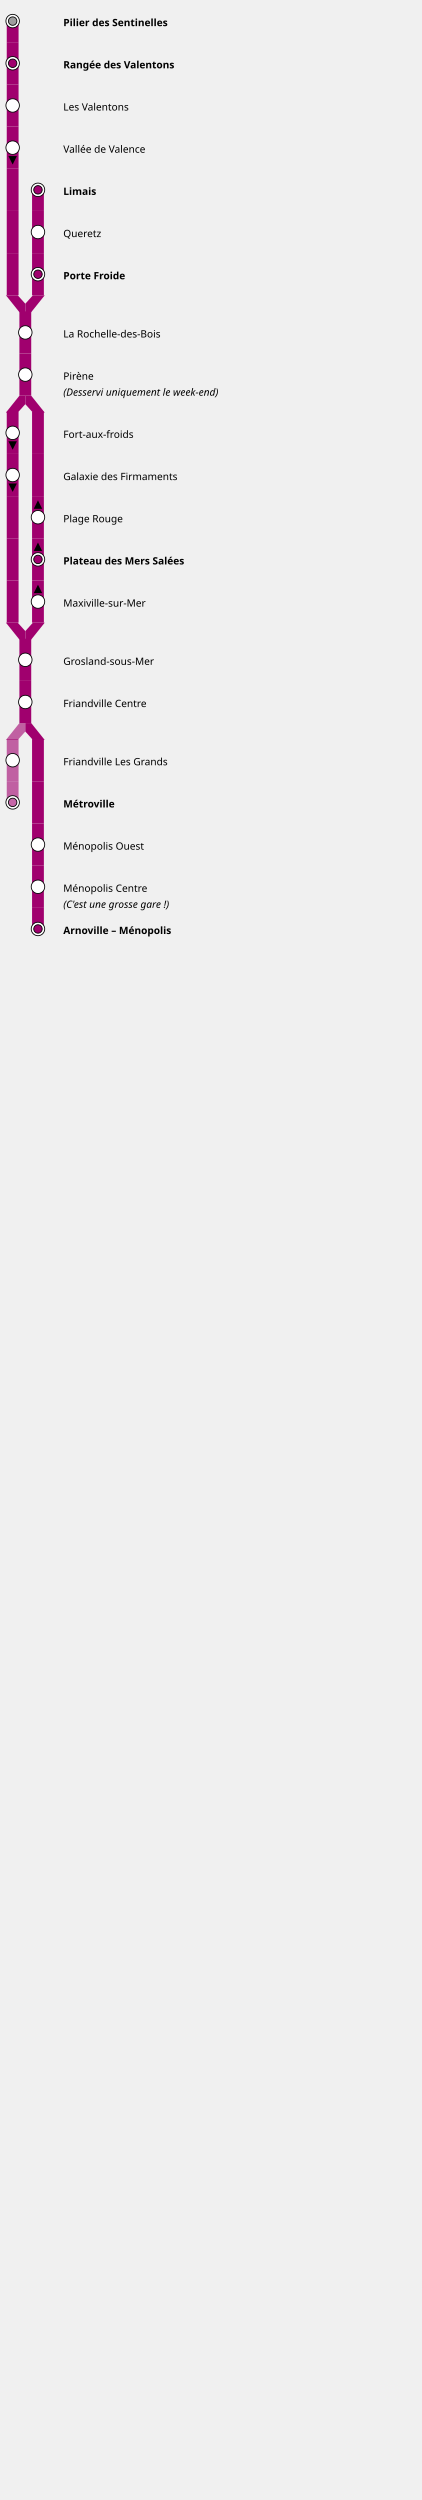
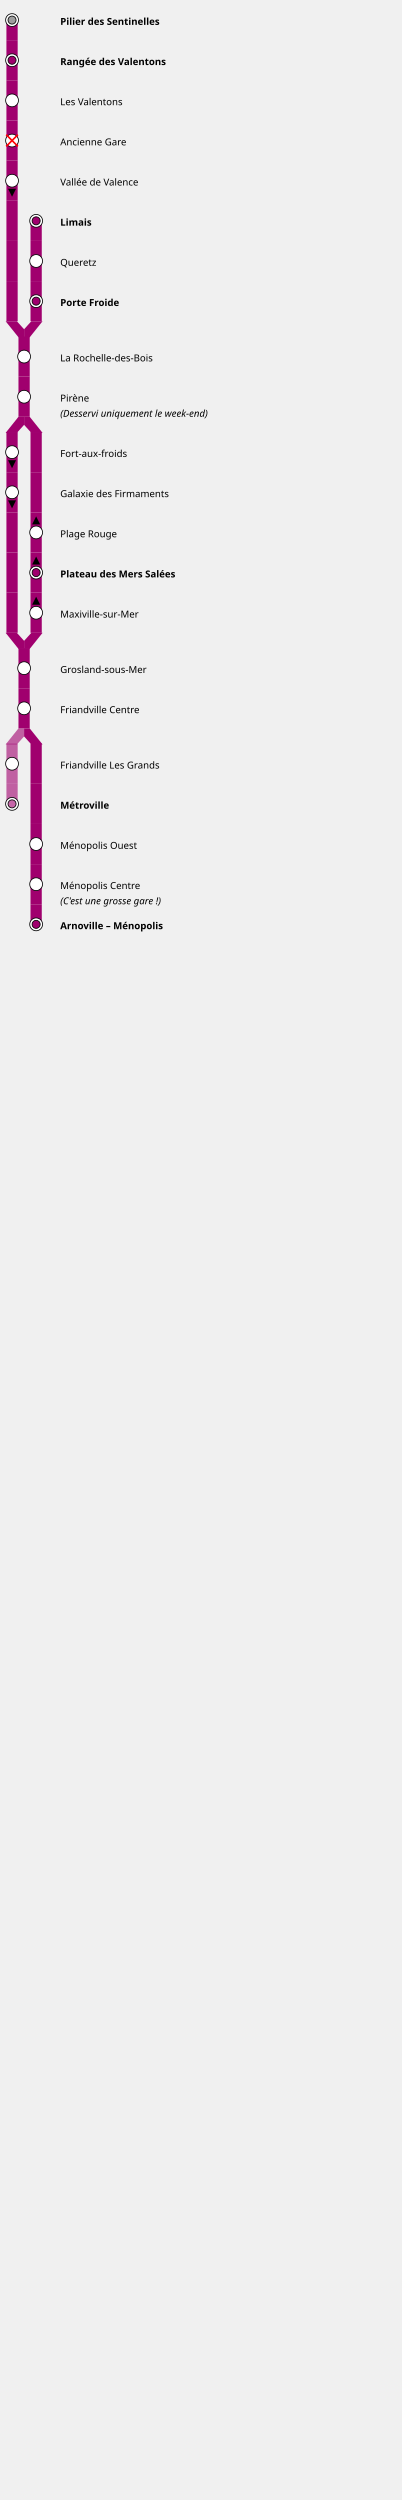
- <svg xmlns="http://www.w3.org/2000/svg" width="500" height="2963">
+ <svg xmlns="http://www.w3.org/2000/svg" width="500" height="3113">
  <style>
text{
	font-family: sans-serif;
}
</style>
  <rect width="14" height="25" x="8" y="25" fill="#A0006E" fill-opacity="1.0" />
  <circle cx="15" cy="25" r="8" fill="white" stroke-width="1" stroke="black" />
  <circle cx="15" cy="25" r="5" fill="#9e9e9e" fill-opacity="1.0" stroke-width="1" stroke="black" />
  <a href="https://idfmwiki.miraheze.org/wiki/Accueil" target="_self">
    <text x="75" y="31" style="cursor:pointer;font-weight:800;">Pilier des Sentinelles</text>
  </a>
  <rect width="14" height="50" x="8" y="50" fill="#A0006E" fill-opacity="1.0" />
  <circle cx="15" cy="75" r="8" fill="white" stroke-width="1" stroke="black" />
  <circle cx="15" cy="75" r="5" fill="#A0006E" fill-opacity="1.0" stroke-width="1" stroke="black" />
  <a href="https://idfmwiki.miraheze.org/wiki/Accueil" target="_self">
    <text x="75" y="81" style="cursor:pointer;font-weight:800;">Rangée des Valentons</text>
  </a>
  <rect width="14" height="50" x="8" y="100" fill="#A0006E" fill-opacity="1.0" />
  <circle cx="15" cy="125" r="8" fill="white" stroke-width="1" stroke="black" />
  <a href="https://idfmwiki.miraheze.org/wiki/Accueil" target="_self">
    <text x="75" y="131" style="cursor:pointer;">Les Valentons</text>
  </a>
  <rect width="14" height="50" x="8" y="150" fill="#A0006E" fill-opacity="1.0" />
-   <polygon points="10,185 20,185 15,195" fill="black" />
  <circle cx="15" cy="175" r="8" fill="white" stroke-width="1" stroke="black" />
+   <path d="M7 181.545L8.455 183 15 176.455 21.545 183 23 181.545 16.455 175 23 168.455 21.545 167 15 173.545 8.455 167 7 168.455 13.545 175z" fill="red" fill-rule="evenodd" stroke-width="4" />
  <a href="https://idfmwiki.miraheze.org/wiki/Accueil" target="_self">
-     <text x="75" y="181" style="cursor:pointer;">Vallée de Valence</text>
+     <text x="75" y="181" style="cursor:pointer;">Ancienne Gare</text>
  </a>
  <rect width="14" height="50" x="8" y="200" fill="#A0006E" fill-opacity="1.0" />
+   <polygon points="10,235 20,235 15,245" fill="black" />
+   <circle cx="15" cy="225" r="8" fill="white" stroke-width="1" stroke="black" />
+   <a href="https://idfmwiki.miraheze.org/wiki/Accueil" target="_self">
+     <text x="75" y="231" style="cursor:pointer;">Vallée de Valence</text>
+   </a>
  <rect width="14" height="50" x="8" y="250" fill="#A0006E" fill-opacity="1.0" />
  <rect width="14" height="50" x="8" y="300" fill="#A0006E" fill-opacity="1.0" />
-   <rect width="14" height="25" x="38" y="225" fill="#A0006E" fill-opacity="1.0" />
-   <circle cx="45" cy="225" r="8" fill="white" stroke-width="1" stroke="black" />
-   <circle cx="45" cy="225" r="5" fill="#A0006E" fill-opacity="1.0" stroke-width="1" stroke="black" />
+   <rect width="14" height="50" x="8" y="350" fill="#A0006E" fill-opacity="1.0" />
+   <rect width="14" height="25" x="38" y="275" fill="#A0006E" fill-opacity="1.0" />
+   <circle cx="45" cy="275" r="8" fill="white" stroke-width="1" stroke="black" />
+   <circle cx="45" cy="275" r="5" fill="#A0006E" fill-opacity="1.0" stroke-width="1" stroke="black" />
  <a href="https://idfmwiki.miraheze.org/wiki/Accueil" target="_self">
-     <text x="75" y="231" style="cursor:pointer;font-weight:800;">Limais</text>
-   </a>
-   <rect width="14" height="50" x="38" y="250" fill="#A0006E" fill-opacity="1.0" />
-   <circle cx="45" cy="275" r="8" fill="white" stroke-width="1" stroke="black" />
-   <a href="https://idfmwiki.miraheze.org/wiki/Accueil" target="_self">
-     <text x="75" y="281" style="cursor:pointer;">Queretz</text>
+     <text x="75" y="281" style="cursor:pointer;font-weight:800;">Limais</text>
  </a>
  <rect width="14" height="50" x="38" y="300" fill="#A0006E" fill-opacity="1.0" />
  <circle cx="45" cy="325" r="8" fill="white" stroke-width="1" stroke="black" />
-   <circle cx="45" cy="325" r="5" fill="#A0006E" fill-opacity="1.0" stroke-width="1" stroke="black" />
  <a href="https://idfmwiki.miraheze.org/wiki/Accueil" target="_self">
-     <text x="75" y="331" style="cursor:pointer;font-weight:800;">Porte Froide</text>
+     <text x="75" y="331" style="cursor:pointer;">Queretz</text>
  </a>
-   <polygon points="7,350 21,350 30,360 30,370 23,370" fill="#A0006E" fill-opacity="1.0" />
-   <polygon points="39,350 53,350 37,370 30,370 30,360" fill="#A0006E" fill-opacity="1.0" />
-   <rect width="14" height="50" x="23" y="369" fill="#A0006E" fill-opacity="1.0" />
-   <circle cx="30" cy="394" r="8" fill="white" stroke-width="1" stroke="black" />
+   <rect width="14" height="50" x="38" y="350" fill="#A0006E" fill-opacity="1.0" />
+   <circle cx="45" cy="375" r="8" fill="white" stroke-width="1" stroke="black" />
+   <circle cx="45" cy="375" r="5" fill="#A0006E" fill-opacity="1.0" stroke-width="1" stroke="black" />
  <a href="https://idfmwiki.miraheze.org/wiki/Accueil" target="_self">
-     <text x="75" y="400" style="cursor:pointer;">La Rochelle-des-Bois</text>
+     <text x="75" y="381" style="cursor:pointer;font-weight:800;">Porte Froide</text>
  </a>
+   <polygon points="7,400 21,400 30,410 30,420 23,420" fill="#A0006E" fill-opacity="1.0" />
+   <polygon points="39,400 53,400 37,420 30,420 30,410" fill="#A0006E" fill-opacity="1.0" />
  <rect width="14" height="50" x="23" y="419" fill="#A0006E" fill-opacity="1.0" />
  <circle cx="30" cy="444" r="8" fill="white" stroke-width="1" stroke="black" />
  <a href="https://idfmwiki.miraheze.org/wiki/Accueil" target="_self">
-     <text x="75" y="450" style="cursor:pointer;">Pirène</text>
-     <text x="75" y="469" style="cursor:pointer;;font-style:italic;font-size:12px;">(Desservi uniquement le week-end)</text>
+     <text x="75" y="450" style="cursor:pointer;">La Rochelle-des-Bois</text>
  </a>
-   <polygon points="7,489 21,489 30,479 30,469 23,469" fill="#A0006E" fill-opacity="1.0" />
-   <polygon points="39,489 53,489 37,469 30,469 30,479" fill="#A0006E" fill-opacity="1.0" />
-   <rect width="14" height="50" x="8" y="488" fill="#A0006E" fill-opacity="1.0" />
-   <polygon points="10,523 20,523 15,533" fill="black" />
-   <circle cx="15" cy="513" r="8" fill="white" stroke-width="1" stroke="black" />
+   <rect width="14" height="50" x="23" y="469" fill="#A0006E" fill-opacity="1.0" />
+   <circle cx="30" cy="494" r="8" fill="white" stroke-width="1" stroke="black" />
  <a href="https://idfmwiki.miraheze.org/wiki/Accueil" target="_self">
-     <text x="75" y="519" style="cursor:pointer;">Fort-aux-froids</text>
+     <text x="75" y="500" style="cursor:pointer;">Pirène</text>
+     <text x="75" y="519" style="cursor:pointer;;font-style:italic;font-size:12px;">(Desservi uniquement le week-end)</text>
  </a>
+   <polygon points="7,539 21,539 30,529 30,519 23,519" fill="#A0006E" fill-opacity="1.0" />
+   <polygon points="39,539 53,539 37,519 30,519 30,529" fill="#A0006E" fill-opacity="1.0" />
  <rect width="14" height="50" x="8" y="538" fill="#A0006E" fill-opacity="1.0" />
  <polygon points="10,573 20,573 15,583" fill="black" />
  <circle cx="15" cy="563" r="8" fill="white" stroke-width="1" stroke="black" />
  <a href="https://idfmwiki.miraheze.org/wiki/Accueil" target="_self">
-     <text x="75" y="569" style="cursor:pointer;">Galaxie des Firmaments</text>
+     <text x="75" y="569" style="cursor:pointer;">Fort-aux-froids</text>
  </a>
  <rect width="14" height="50" x="8" y="588" fill="#A0006E" fill-opacity="1.0" />
+   <polygon points="10,623 20,623 15,633" fill="black" />
+   <circle cx="15" cy="613" r="8" fill="white" stroke-width="1" stroke="black" />
+   <a href="https://idfmwiki.miraheze.org/wiki/Accueil" target="_self">
+     <text x="75" y="619" style="cursor:pointer;">Galaxie des Firmaments</text>
+   </a>
  <rect width="14" height="50" x="8" y="638" fill="#A0006E" fill-opacity="1.0" />
  <rect width="14" height="50" x="8" y="688" fill="#A0006E" fill-opacity="1.0" />
-   <rect width="14" height="50" x="38" y="488" fill="#A0006E" fill-opacity="1.0" />
+   <rect width="14" height="50" x="8" y="738" fill="#A0006E" fill-opacity="1.0" />
  <rect width="14" height="50" x="38" y="538" fill="#A0006E" fill-opacity="1.0" />
  <rect width="14" height="50" x="38" y="588" fill="#A0006E" fill-opacity="1.0" />
-   <polygon points="40,603 50,603 45,593" fill="black" />
-   <circle cx="45" cy="613" r="8" fill="white" stroke-width="1" stroke="black" />
-   <a href="https://idfmwiki.miraheze.org/wiki/Accueil" target="_self">
-     <text x="75" y="619" style="cursor:pointer;">Plage Rouge</text>
-   </a>
  <rect width="14" height="50" x="38" y="638" fill="#A0006E" fill-opacity="1.0" />
  <polygon points="40,653 50,653 45,643" fill="black" />
  <circle cx="45" cy="663" r="8" fill="white" stroke-width="1" stroke="black" />
-   <circle cx="45" cy="663" r="5" fill="#A0006E" fill-opacity="1.0" stroke-width="1" stroke="black" />
  <a href="https://idfmwiki.miraheze.org/wiki/Accueil" target="_self">
-     <text x="75" y="669" style="cursor:pointer;font-weight:800;">Plateau des Mers Salées</text>
+     <text x="75" y="669" style="cursor:pointer;">Plage Rouge</text>
  </a>
  <rect width="14" height="50" x="38" y="688" fill="#A0006E" fill-opacity="1.0" />
  <polygon points="40,703 50,703 45,693" fill="black" />
  <circle cx="45" cy="713" r="8" fill="white" stroke-width="1" stroke="black" />
+   <circle cx="45" cy="713" r="5" fill="#A0006E" fill-opacity="1.0" stroke-width="1" stroke="black" />
  <a href="https://idfmwiki.miraheze.org/wiki/Accueil" target="_self">
-     <text x="75" y="719" style="cursor:pointer;">Maxiville-sur-Mer</text>
+     <text x="75" y="719" style="cursor:pointer;font-weight:800;">Plateau des Mers Salées</text>
  </a>
-   <polygon points="7,738 21,738 30,748 30,758 23,758" fill="#A0006E" fill-opacity="1.0" />
-   <polygon points="39,738 53,738 37,758 30,758 30,748" fill="#A0006E" fill-opacity="1.0" />
-   <rect width="14" height="50" x="23" y="757" fill="#A0006E" fill-opacity="1.0" />
-   <circle cx="30" cy="782" r="8" fill="white" stroke-width="1" stroke="black" />
+   <rect width="14" height="50" x="38" y="738" fill="#A0006E" fill-opacity="1.0" />
+   <polygon points="40,753 50,753 45,743" fill="black" />
+   <circle cx="45" cy="763" r="8" fill="white" stroke-width="1" stroke="black" />
  <a href="https://idfmwiki.miraheze.org/wiki/Accueil" target="_self">
-     <text x="75" y="788" style="cursor:pointer;">Grosland-sous-Mer</text>
+     <text x="75" y="769" style="cursor:pointer;">Maxiville-sur-Mer</text>
  </a>
+   <polygon points="7,788 21,788 30,798 30,808 23,808" fill="#A0006E" fill-opacity="1.0" />
+   <polygon points="39,788 53,788 37,808 30,808 30,798" fill="#A0006E" fill-opacity="1.0" />
  <rect width="14" height="50" x="23" y="807" fill="#A0006E" fill-opacity="1.0" />
  <circle cx="30" cy="832" r="8" fill="white" stroke-width="1" stroke="black" />
  <a href="https://idfmwiki.miraheze.org/wiki/Accueil" target="_self">
-     <text x="75" y="838" style="cursor:pointer;">Friandville Centre</text>
+     <text x="75" y="838" style="cursor:pointer;">Grosland-sous-Mer</text>
  </a>
-   <polygon points="7,877 21,877 30,867 30,857 23,857" fill="#A0006E" fill-opacity="0.6" />
-   <polygon points="39,877 53,877 37,857 30,857 30,867" fill="#A0006E" fill-opacity="1.0" />
-   <rect width="14" height="50" x="8" y="876" fill="#A0006E" fill-opacity="0.6" />
-   <circle cx="15" cy="901" r="8" fill="white" stroke-width="1" stroke="black" />
+   <rect width="14" height="50" x="23" y="857" fill="#A0006E" fill-opacity="1.0" />
+   <circle cx="30" cy="882" r="8" fill="white" stroke-width="1" stroke="black" />
  <a href="https://idfmwiki.miraheze.org/wiki/Accueil" target="_self">
-     <text x="75" y="907" style="cursor:pointer;">Friandville Les Grands</text>
+     <text x="75" y="888" style="cursor:pointer;">Friandville Centre</text>
  </a>
-   <rect width="14" height="25" x="8" y="926" fill="#A0006E" fill-opacity="0.6" />
+   <polygon points="7,927 21,927 30,917 30,907 23,907" fill="#A0006E" fill-opacity="0.6" />
+   <polygon points="39,927 53,927 37,907 30,907 30,917" fill="#A0006E" fill-opacity="1.0" />
+   <rect width="14" height="50" x="8" y="926" fill="#A0006E" fill-opacity="0.6" />
  <circle cx="15" cy="951" r="8" fill="white" stroke-width="1" stroke="black" />
-   <circle cx="15" cy="951" r="5" fill="#A0006E" fill-opacity="0.6" stroke-width="1" stroke="black" />
  <a href="https://idfmwiki.miraheze.org/wiki/Accueil" target="_self">
-     <text x="75" y="957" style="cursor:pointer;font-weight:800;">Métroville</text>
+     <text x="75" y="957" style="cursor:pointer;">Friandville Les Grands</text>
  </a>
-   <rect width="14" height="50" x="38" y="876" fill="#A0006E" fill-opacity="1.0" />
+   <rect width="14" height="25" x="8" y="976" fill="#A0006E" fill-opacity="0.6" />
+   <circle cx="15" cy="1001" r="8" fill="white" stroke-width="1" stroke="black" />
+   <circle cx="15" cy="1001" r="5" fill="#A0006E" fill-opacity="0.6" stroke-width="1" stroke="black" />
+   <a href="https://idfmwiki.miraheze.org/wiki/Accueil" target="_self">
+     <text x="75" y="1007" style="cursor:pointer;font-weight:800;">Métroville</text>
+   </a>
  <rect width="14" height="50" x="38" y="926" fill="#A0006E" fill-opacity="1.0" />
  <rect width="14" height="50" x="38" y="976" fill="#A0006E" fill-opacity="1.0" />
-   <circle cx="45" cy="1001" r="8" fill="white" stroke-width="1" stroke="black" />
-   <a href="https://idfmwiki.miraheze.org/wiki/Accueil" target="_self">
-     <text x="75" y="1007" style="cursor:pointer;">Ménopolis Ouest</text>
-   </a>
  <rect width="14" height="50" x="38" y="1026" fill="#A0006E" fill-opacity="1.0" />
  <circle cx="45" cy="1051" r="8" fill="white" stroke-width="1" stroke="black" />
  <a href="https://idfmwiki.miraheze.org/wiki/Accueil" target="_self">
-     <text x="75" y="1057" style="cursor:pointer;">Ménopolis Centre</text>
-     <text x="75" y="1076" style="cursor:pointer;;font-style:italic;font-size:12px;">(C'est une grosse gare !)</text>
+     <text x="75" y="1057" style="cursor:pointer;">Ménopolis Ouest</text>
  </a>
-   <rect width="14" height="25" x="38" y="1076" fill="#A0006E" fill-opacity="1.0" />
+   <rect width="14" height="50" x="38" y="1076" fill="#A0006E" fill-opacity="1.0" />
  <circle cx="45" cy="1101" r="8" fill="white" stroke-width="1" stroke="black" />
-   <circle cx="45" cy="1101" r="5" fill="#A0006E" fill-opacity="1.0" stroke-width="1" stroke="black" />
  <a href="https://idfmwiki.miraheze.org/wiki/Accueil" target="_self">
-     <text x="75" y="1107" style="cursor:pointer;font-weight:800;">Arnoville – Ménopolis</text>
+     <text x="75" y="1107" style="cursor:pointer;">Ménopolis Centre</text>
+     <text x="75" y="1126" style="cursor:pointer;;font-style:italic;font-size:12px;">(C'est une grosse gare !)</text>
+   </a>
+   <rect width="14" height="25" x="38" y="1126" fill="#A0006E" fill-opacity="1.0" />
+   <circle cx="45" cy="1151" r="8" fill="white" stroke-width="1" stroke="black" />
+   <circle cx="45" cy="1151" r="5" fill="#A0006E" fill-opacity="1.0" stroke-width="1" stroke="black" />
+   <a href="https://idfmwiki.miraheze.org/wiki/Accueil" target="_self">
+     <text x="75" y="1157" style="cursor:pointer;font-weight:800;">Arnoville – Ménopolis</text>
  </a>
</svg>
